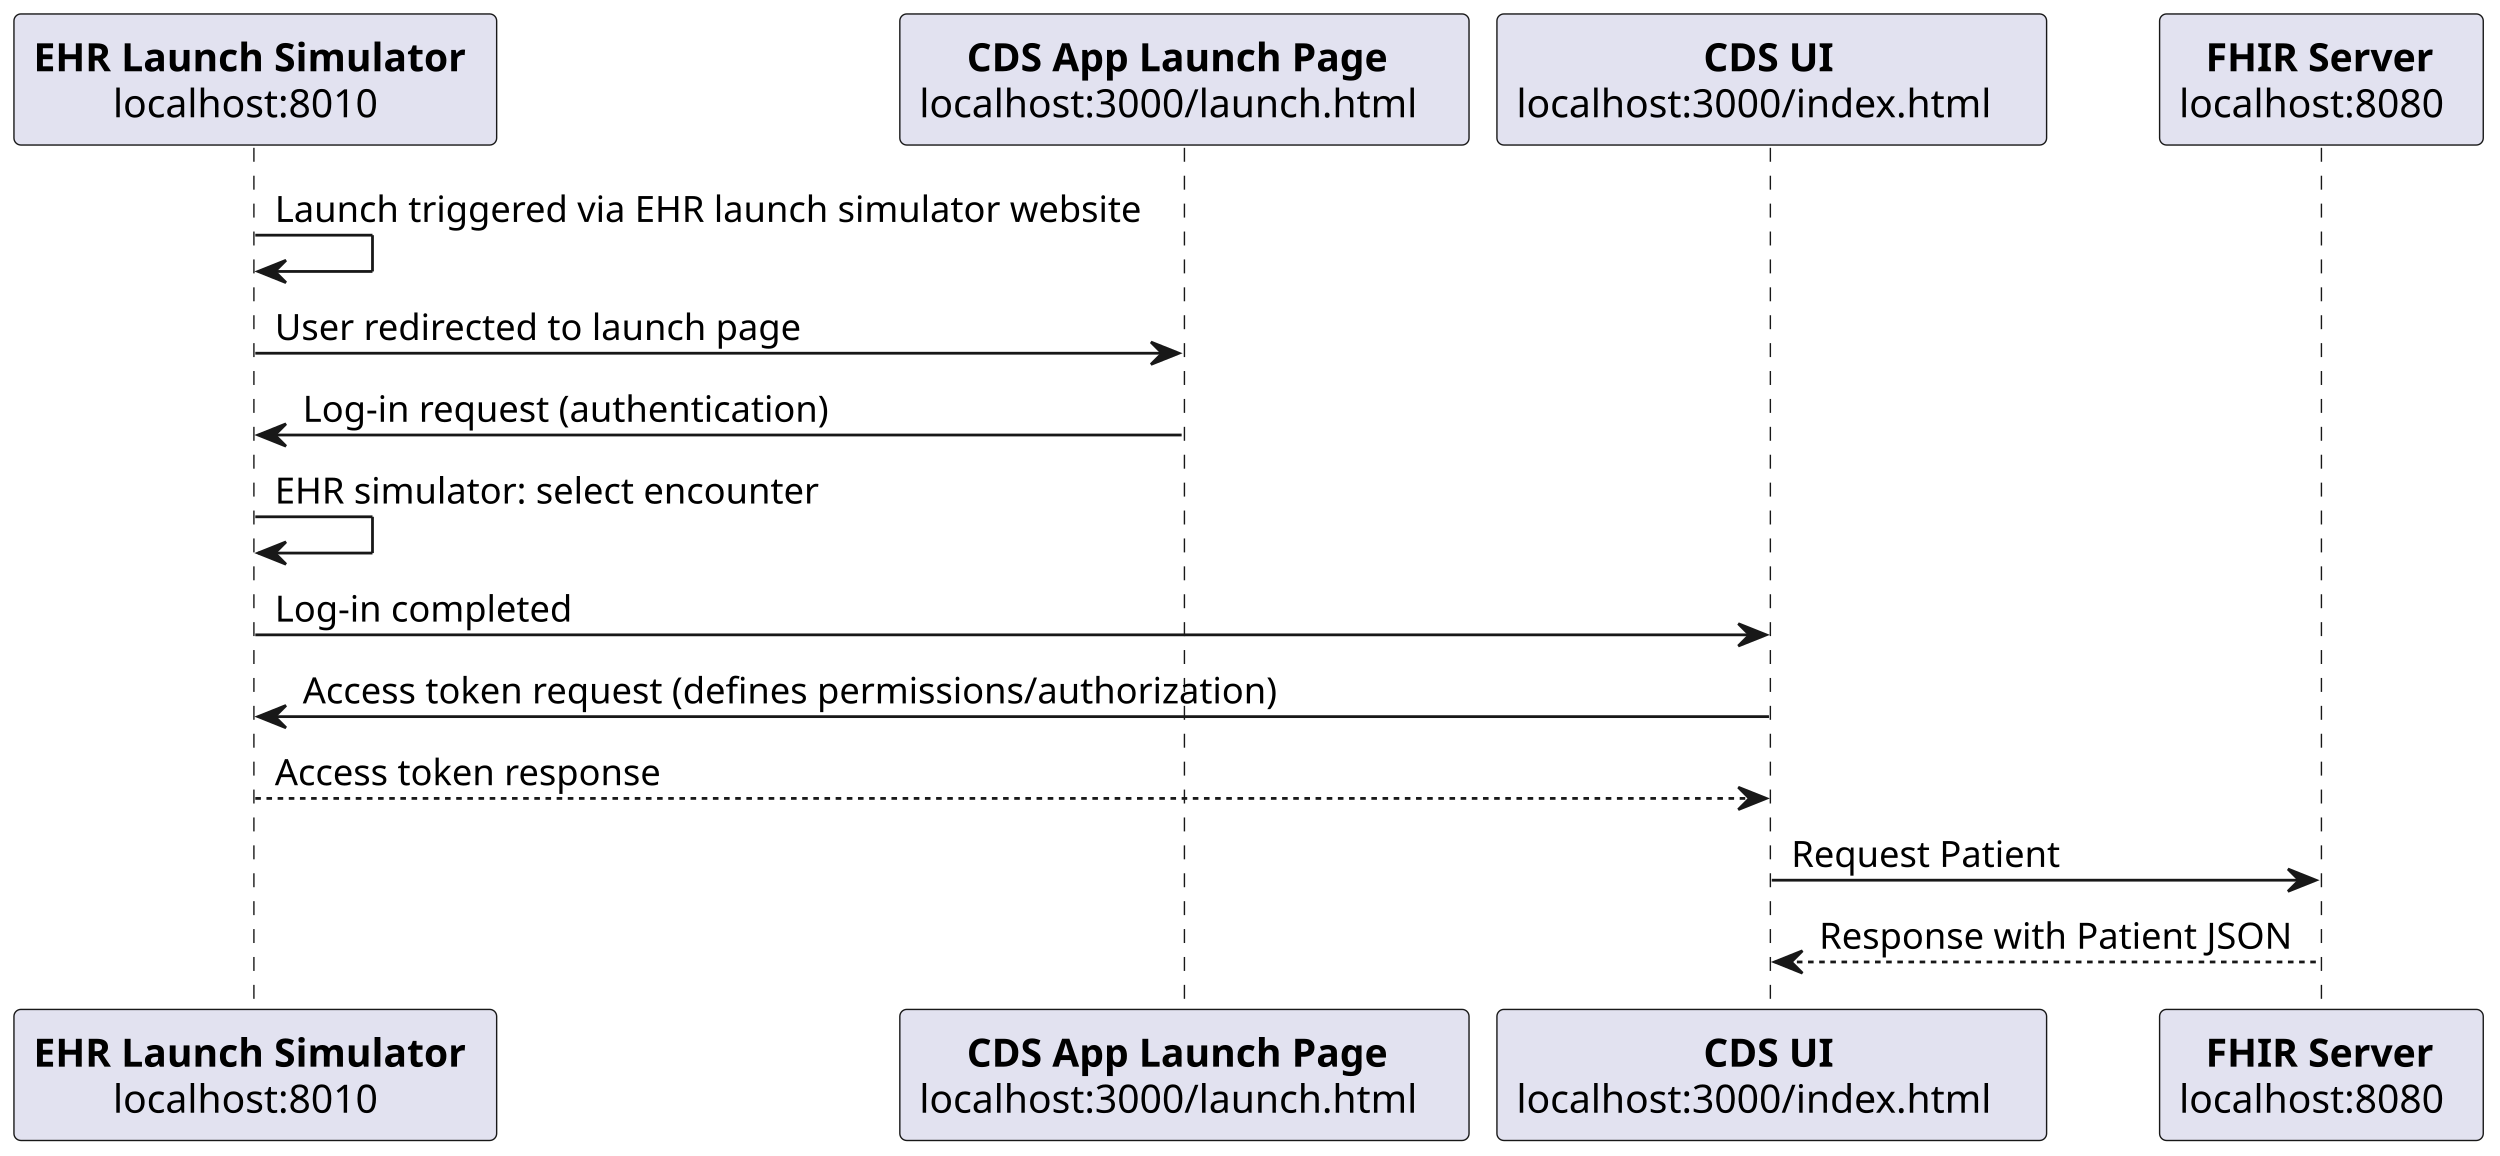
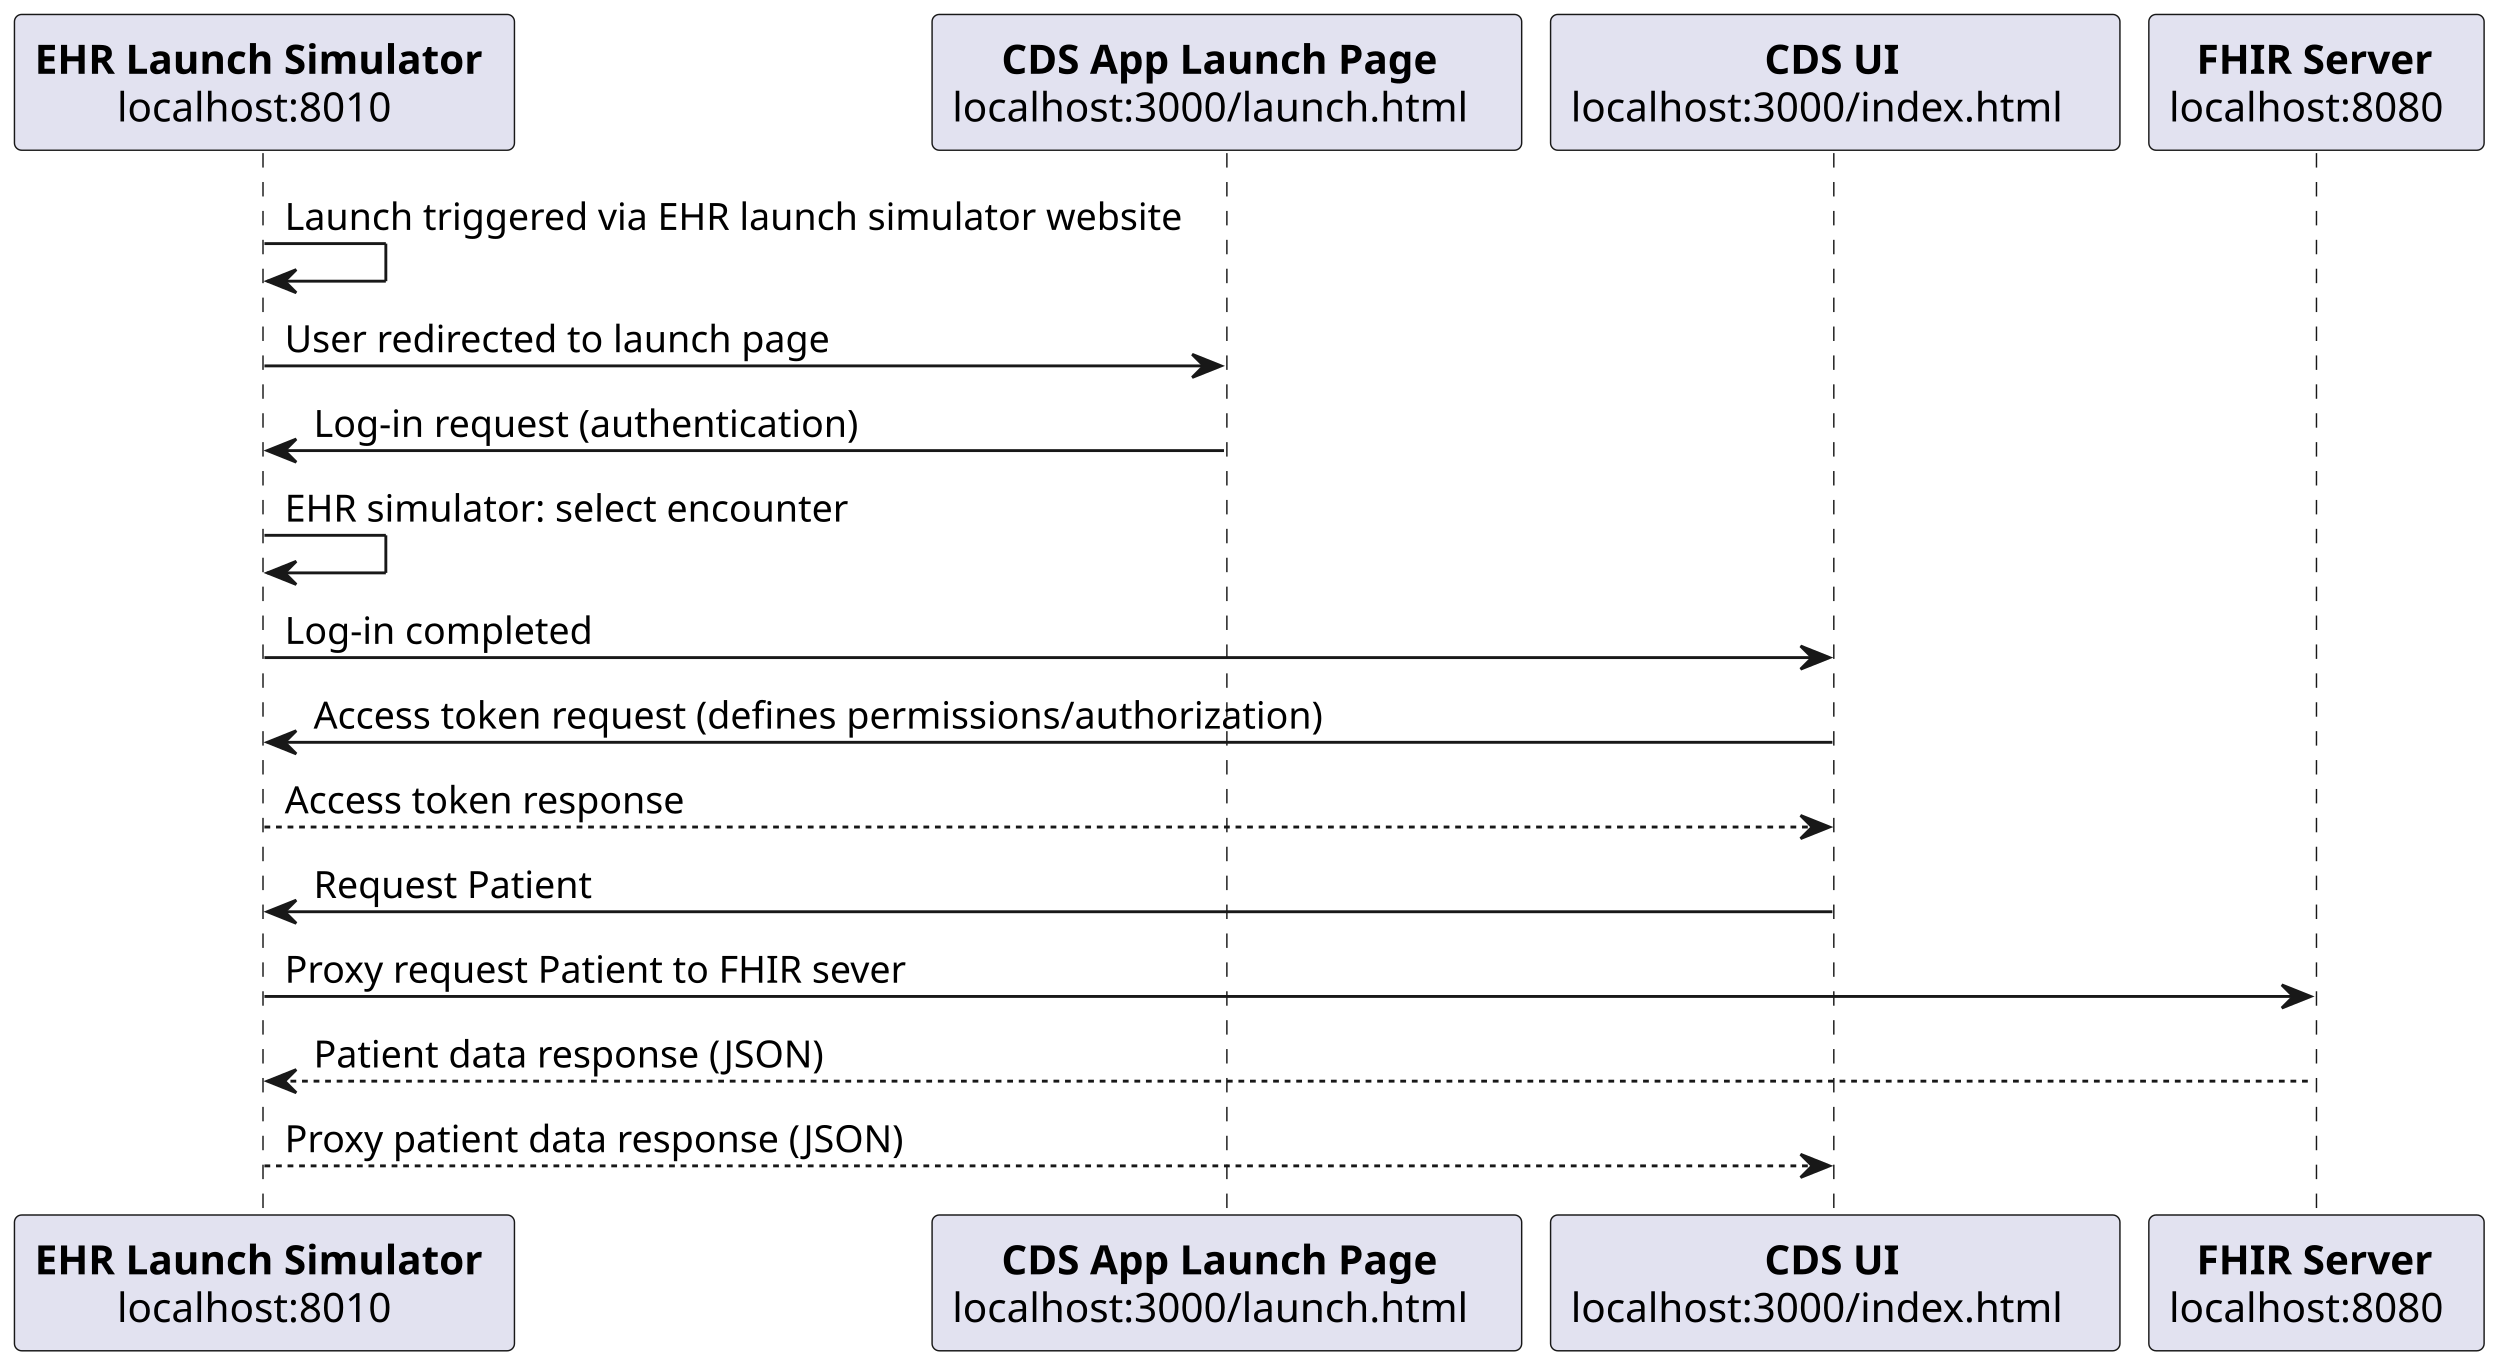
- <svg xmlns="http://www.w3.org/2000/svg" contentStyleType="text/css" height="414px" preserveAspectRatio="none" style="width:896px;height:414px;background:#FFFFFF;" version="1.1" viewBox="0 0 896 414" width="896px" zoomAndPan="magnify">
+ <svg xmlns="http://www.w3.org/2000/svg" contentStyleType="text/css" height="473px" preserveAspectRatio="none" style="width:865px;height:473px;background:#FFFFFF;" version="1.1" viewBox="0 0 865 473" width="865px" zoomAndPan="magnify">
  <defs />
  <g>
-     <line style="stroke:#181818;stroke-width:0.5;stroke-dasharray:5.0,5.0;" x1="91" x2="91" y1="52.977" y2="362.772" />
-     <line style="stroke:#181818;stroke-width:0.5;stroke-dasharray:5.0,5.0;" x1="424.5" x2="424.5" y1="52.977" y2="362.772" />
-     <line style="stroke:#181818;stroke-width:0.5;stroke-dasharray:5.0,5.0;" x1="634.5" x2="634.5" y1="52.977" y2="362.772" />
-     <line style="stroke:#181818;stroke-width:0.5;stroke-dasharray:5.0,5.0;" x1="832" x2="832" y1="52.977" y2="362.772" />
+     <line style="stroke:#181818;stroke-width:0.5;stroke-dasharray:5.0,5.0;" x1="91" x2="91" y1="52.977" y2="421.393" />
+     <line style="stroke:#181818;stroke-width:0.5;stroke-dasharray:5.0,5.0;" x1="424.5" x2="424.5" y1="52.977" y2="421.393" />
+     <line style="stroke:#181818;stroke-width:0.5;stroke-dasharray:5.0,5.0;" x1="634.5" x2="634.5" y1="52.977" y2="421.393" />
+     <line style="stroke:#181818;stroke-width:0.5;stroke-dasharray:5.0,5.0;" x1="801.5" x2="801.5" y1="52.977" y2="421.393" />
    <rect fill="#E2E2F0" height="46.977" rx="2.5" ry="2.5" style="stroke:#181818;stroke-width:0.5;" width="173" x="5" y="5" />
    <text fill="#000000" font-family="sans-serif" font-size="14" font-weight="bold" lengthAdjust="spacing" textLength="159" x="12" y="25.535">EHR Launch Simulator</text>
    <text fill="#000000" font-family="sans-serif" font-size="14" lengthAdjust="spacing" textLength="102" x="40.5" y="42.023">localhost:8010</text>
-     <rect fill="#E2E2F0" height="46.977" rx="2.5" ry="2.5" style="stroke:#181818;stroke-width:0.5;" width="173" x="5" y="361.772" />
-     <text fill="#000000" font-family="sans-serif" font-size="14" font-weight="bold" lengthAdjust="spacing" textLength="159" x="12" y="382.307">EHR Launch Simulator</text>
-     <text fill="#000000" font-family="sans-serif" font-size="14" lengthAdjust="spacing" textLength="102" x="40.5" y="398.795">localhost:8010</text>
+     <rect fill="#E2E2F0" height="46.977" rx="2.5" ry="2.5" style="stroke:#181818;stroke-width:0.5;" width="173" x="5" y="420.393" />
+     <text fill="#000000" font-family="sans-serif" font-size="14" font-weight="bold" lengthAdjust="spacing" textLength="159" x="12" y="440.928">EHR Launch Simulator</text>
+     <text fill="#000000" font-family="sans-serif" font-size="14" lengthAdjust="spacing" textLength="102" x="40.5" y="457.416">localhost:8010</text>
    <rect fill="#E2E2F0" height="46.977" rx="2.5" ry="2.5" style="stroke:#181818;stroke-width:0.5;" width="204" x="322.5" y="5" />
    <text fill="#000000" font-family="sans-serif" font-size="14" font-weight="bold" lengthAdjust="spacing" textLength="156" x="346.5" y="25.535">CDS App Launch Page</text>
    <text fill="#000000" font-family="sans-serif" font-size="14" lengthAdjust="spacing" textLength="190" x="329.5" y="42.023">localhost:3000/launch.html</text>
-     <rect fill="#E2E2F0" height="46.977" rx="2.5" ry="2.5" style="stroke:#181818;stroke-width:0.5;" width="204" x="322.5" y="361.772" />
-     <text fill="#000000" font-family="sans-serif" font-size="14" font-weight="bold" lengthAdjust="spacing" textLength="156" x="346.5" y="382.307">CDS App Launch Page</text>
-     <text fill="#000000" font-family="sans-serif" font-size="14" lengthAdjust="spacing" textLength="190" x="329.5" y="398.795">localhost:3000/launch.html</text>
+     <rect fill="#E2E2F0" height="46.977" rx="2.5" ry="2.5" style="stroke:#181818;stroke-width:0.5;" width="204" x="322.5" y="420.393" />
+     <text fill="#000000" font-family="sans-serif" font-size="14" font-weight="bold" lengthAdjust="spacing" textLength="156" x="346.5" y="440.928">CDS App Launch Page</text>
+     <text fill="#000000" font-family="sans-serif" font-size="14" lengthAdjust="spacing" textLength="190" x="329.5" y="457.416">localhost:3000/launch.html</text>
    <rect fill="#E2E2F0" height="46.977" rx="2.5" ry="2.5" style="stroke:#181818;stroke-width:0.5;" width="197" x="536.5" y="5" />
    <text fill="#000000" font-family="sans-serif" font-size="14" font-weight="bold" lengthAdjust="spacing" textLength="49" x="610.5" y="25.535">CDS UI</text>
    <text fill="#000000" font-family="sans-serif" font-size="14" lengthAdjust="spacing" textLength="183" x="543.5" y="42.023">localhost:3000/index.html</text>
-     <rect fill="#E2E2F0" height="46.977" rx="2.5" ry="2.5" style="stroke:#181818;stroke-width:0.5;" width="197" x="536.5" y="361.772" />
-     <text fill="#000000" font-family="sans-serif" font-size="14" font-weight="bold" lengthAdjust="spacing" textLength="49" x="610.5" y="382.307">CDS UI</text>
-     <text fill="#000000" font-family="sans-serif" font-size="14" lengthAdjust="spacing" textLength="183" x="543.5" y="398.795">localhost:3000/index.html</text>
-     <rect fill="#E2E2F0" height="46.977" rx="2.5" ry="2.5" style="stroke:#181818;stroke-width:0.5;" width="116" x="774" y="5" />
-     <text fill="#000000" font-family="sans-serif" font-size="14" font-weight="bold" lengthAdjust="spacing" textLength="83" x="790.5" y="25.535">FHIR Server</text>
-     <text fill="#000000" font-family="sans-serif" font-size="14" lengthAdjust="spacing" textLength="102" x="781" y="42.023">localhost:8080</text>
-     <rect fill="#E2E2F0" height="46.977" rx="2.5" ry="2.5" style="stroke:#181818;stroke-width:0.5;" width="116" x="774" y="361.772" />
-     <text fill="#000000" font-family="sans-serif" font-size="14" font-weight="bold" lengthAdjust="spacing" textLength="83" x="790.5" y="382.307">FHIR Server</text>
-     <text fill="#000000" font-family="sans-serif" font-size="14" lengthAdjust="spacing" textLength="102" x="781" y="398.795">localhost:8080</text>
+     <rect fill="#E2E2F0" height="46.977" rx="2.5" ry="2.5" style="stroke:#181818;stroke-width:0.5;" width="197" x="536.5" y="420.393" />
+     <text fill="#000000" font-family="sans-serif" font-size="14" font-weight="bold" lengthAdjust="spacing" textLength="49" x="610.5" y="440.928">CDS UI</text>
+     <text fill="#000000" font-family="sans-serif" font-size="14" lengthAdjust="spacing" textLength="183" x="543.5" y="457.416">localhost:3000/index.html</text>
+     <rect fill="#E2E2F0" height="46.977" rx="2.5" ry="2.5" style="stroke:#181818;stroke-width:0.5;" width="116" x="743.5" y="5" />
+     <text fill="#000000" font-family="sans-serif" font-size="14" font-weight="bold" lengthAdjust="spacing" textLength="83" x="760" y="25.535">FHIR Server</text>
+     <text fill="#000000" font-family="sans-serif" font-size="14" lengthAdjust="spacing" textLength="102" x="750.5" y="42.023">localhost:8080</text>
+     <rect fill="#E2E2F0" height="46.977" rx="2.5" ry="2.5" style="stroke:#181818;stroke-width:0.5;" width="116" x="743.5" y="420.393" />
+     <text fill="#000000" font-family="sans-serif" font-size="14" font-weight="bold" lengthAdjust="spacing" textLength="83" x="760" y="440.928">FHIR Server</text>
+     <text fill="#000000" font-family="sans-serif" font-size="14" lengthAdjust="spacing" textLength="102" x="750.5" y="457.416">localhost:8080</text>
    <line style="stroke:#181818;stroke-width:1.0;" x1="91.5" x2="133.5" y1="84.287" y2="84.287" />
    <line style="stroke:#181818;stroke-width:1.0;" x1="133.5" x2="133.5" y1="84.287" y2="97.287" />
    <line style="stroke:#181818;stroke-width:1.0;" x1="92.5" x2="133.5" y1="97.287" y2="97.287" />
    <polygon fill="#181818" points="102.5,93.287,92.5,97.287,102.5,101.287,98.5,97.287" style="stroke:#181818;stroke-width:1.0;" />
    <text fill="#000000" font-family="sans-serif" font-size="13" lengthAdjust="spacing" textLength="319" x="98.5" y="79.545">Launch triggered via EHR launch simulator website</text>
    <polygon fill="#181818" points="412.5,122.598,422.5,126.598,412.5,130.598,416.5,126.598" style="stroke:#181818;stroke-width:1.0;" />
    <line style="stroke:#181818;stroke-width:1.0;" x1="91.5" x2="418.5" y1="126.598" y2="126.598" />
    <text fill="#000000" font-family="sans-serif" font-size="13" lengthAdjust="spacing" textLength="192" x="98.5" y="121.856">User redirected to launch page</text>
    <polygon fill="#181818" points="102.5,151.908,92.5,155.908,102.5,159.908,98.5,155.908" style="stroke:#181818;stroke-width:1.0;" />
    <line style="stroke:#181818;stroke-width:1.0;" x1="96.5" x2="423.5" y1="155.908" y2="155.908" />
    <text fill="#000000" font-family="sans-serif" font-size="13" lengthAdjust="spacing" textLength="197" x="108.5" y="151.166">Log-in request (authentication)</text>
    <line style="stroke:#181818;stroke-width:1.0;" x1="91.5" x2="133.5" y1="185.219" y2="185.219" />
    <line style="stroke:#181818;stroke-width:1.0;" x1="133.5" x2="133.5" y1="185.219" y2="198.219" />
    <line style="stroke:#181818;stroke-width:1.0;" x1="92.5" x2="133.5" y1="198.219" y2="198.219" />
    <polygon fill="#181818" points="102.5,194.219,92.5,198.219,102.5,202.219,98.5,198.219" style="stroke:#181818;stroke-width:1.0;" />
    <text fill="#000000" font-family="sans-serif" font-size="13" lengthAdjust="spacing" textLength="201" x="98.5" y="180.477">EHR simulator: select encounter</text>
    <polygon fill="#181818" points="623,223.529,633,227.529,623,231.529,627,227.529" style="stroke:#181818;stroke-width:1.0;" />
    <line style="stroke:#181818;stroke-width:1.0;" x1="91.5" x2="629" y1="227.529" y2="227.529" />
    <text fill="#000000" font-family="sans-serif" font-size="13" lengthAdjust="spacing" textLength="113" x="98.5" y="222.787">Log-in completed</text>
    <polygon fill="#181818" points="102.5,252.84,92.5,256.84,102.5,260.84,98.5,256.84" style="stroke:#181818;stroke-width:1.0;" />
    <line style="stroke:#181818;stroke-width:1.0;" x1="96.5" x2="634" y1="256.84" y2="256.84" />
    <text fill="#000000" font-family="sans-serif" font-size="13" lengthAdjust="spacing" textLength="365" x="108.5" y="252.098">Access token request (defines permissions/authorization)</text>
    <polygon fill="#181818" points="623,282.15,633,286.15,623,290.15,627,286.15" style="stroke:#181818;stroke-width:1.0;" />
    <line style="stroke:#181818;stroke-width:1.0;stroke-dasharray:2.0,2.0;" x1="91.5" x2="629" y1="286.15" y2="286.15" />
    <text fill="#000000" font-family="sans-serif" font-size="13" lengthAdjust="spacing" textLength="145" x="98.5" y="281.408">Access token response</text>
-     <polygon fill="#181818" points="820,311.461,830,315.461,820,319.461,824,315.461" style="stroke:#181818;stroke-width:1.0;" />
-     <line style="stroke:#181818;stroke-width:1.0;" x1="635" x2="826" y1="315.461" y2="315.461" />
-     <text fill="#000000" font-family="sans-serif" font-size="13" lengthAdjust="spacing" textLength="97" x="642" y="310.719">Request Patient</text>
-     <polygon fill="#181818" points="646,340.772,636,344.772,646,348.772,642,344.772" style="stroke:#181818;stroke-width:1.0;" />
-     <line style="stroke:#181818;stroke-width:1.0;stroke-dasharray:2.0,2.0;" x1="640" x2="831" y1="344.772" y2="344.772" />
-     <text fill="#000000" font-family="sans-serif" font-size="13" lengthAdjust="spacing" textLength="173" x="652" y="340.029">Response with Patient JSON</text>
+     <polygon fill="#181818" points="102.5,311.461,92.5,315.461,102.5,319.461,98.5,315.461" style="stroke:#181818;stroke-width:1.0;" />
+     <line style="stroke:#181818;stroke-width:1.0;" x1="96.5" x2="634" y1="315.461" y2="315.461" />
+     <text fill="#000000" font-family="sans-serif" font-size="13" lengthAdjust="spacing" textLength="97" x="108.5" y="310.719">Request Patient</text>
+     <polygon fill="#181818" points="789.5,340.772,799.5,344.772,789.5,348.772,793.5,344.772" style="stroke:#181818;stroke-width:1.0;" />
+     <line style="stroke:#181818;stroke-width:1.0;" x1="91.5" x2="795.5" y1="344.772" y2="344.772" />
+     <text fill="#000000" font-family="sans-serif" font-size="13" lengthAdjust="spacing" textLength="220" x="98.5" y="340.029">Proxy request Patient to FHIR sever</text>
+     <polygon fill="#181818" points="102.5,370.082,92.5,374.082,102.5,378.082,98.5,374.082" style="stroke:#181818;stroke-width:1.0;" />
+     <line style="stroke:#181818;stroke-width:1.0;stroke-dasharray:2.0,2.0;" x1="96.5" x2="800.5" y1="374.082" y2="374.082" />
+     <text fill="#000000" font-family="sans-serif" font-size="13" lengthAdjust="spacing" textLength="178" x="108.5" y="369.34">Patient data response (JSON)</text>
+     <polygon fill="#181818" points="623,399.393,633,403.393,623,407.393,627,403.393" style="stroke:#181818;stroke-width:1.0;" />
+     <line style="stroke:#181818;stroke-width:1.0;stroke-dasharray:2.0,2.0;" x1="91.5" x2="629" y1="403.393" y2="403.393" />
+     <text fill="#000000" font-family="sans-serif" font-size="13" lengthAdjust="spacing" textLength="218" x="98.5" y="398.65">Proxy patient data response (JSON)</text>
  </g>
</svg>
